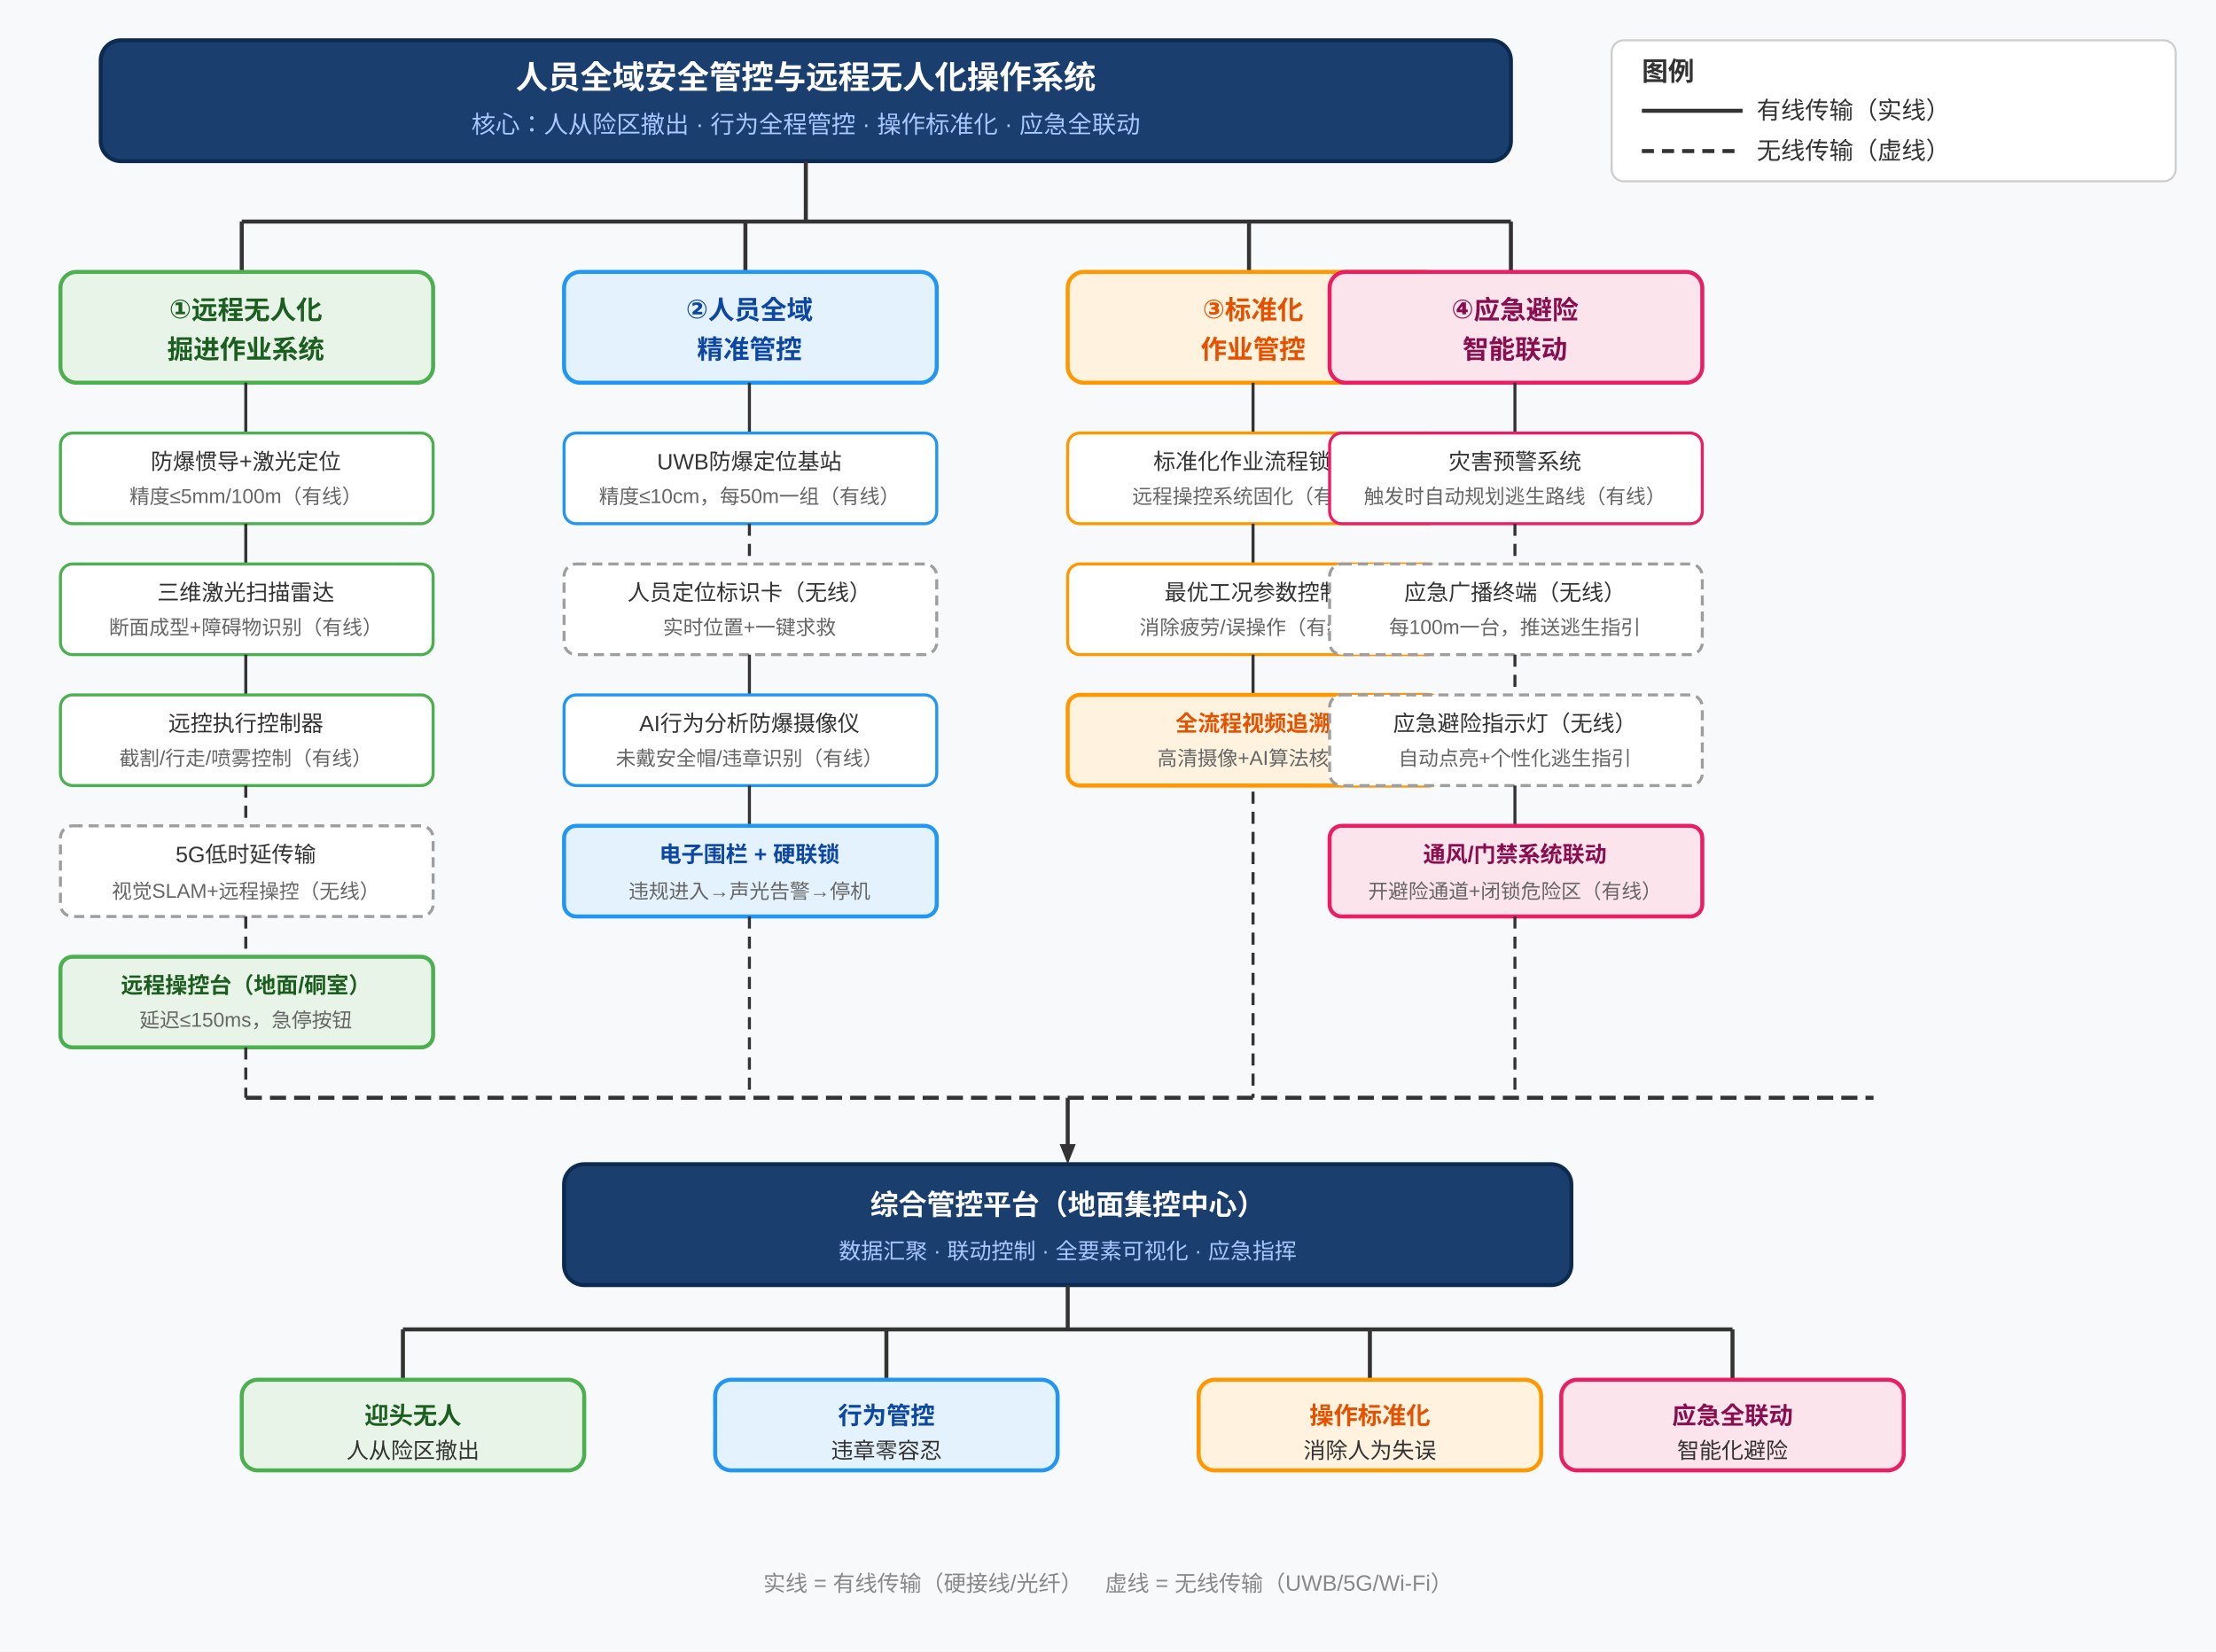
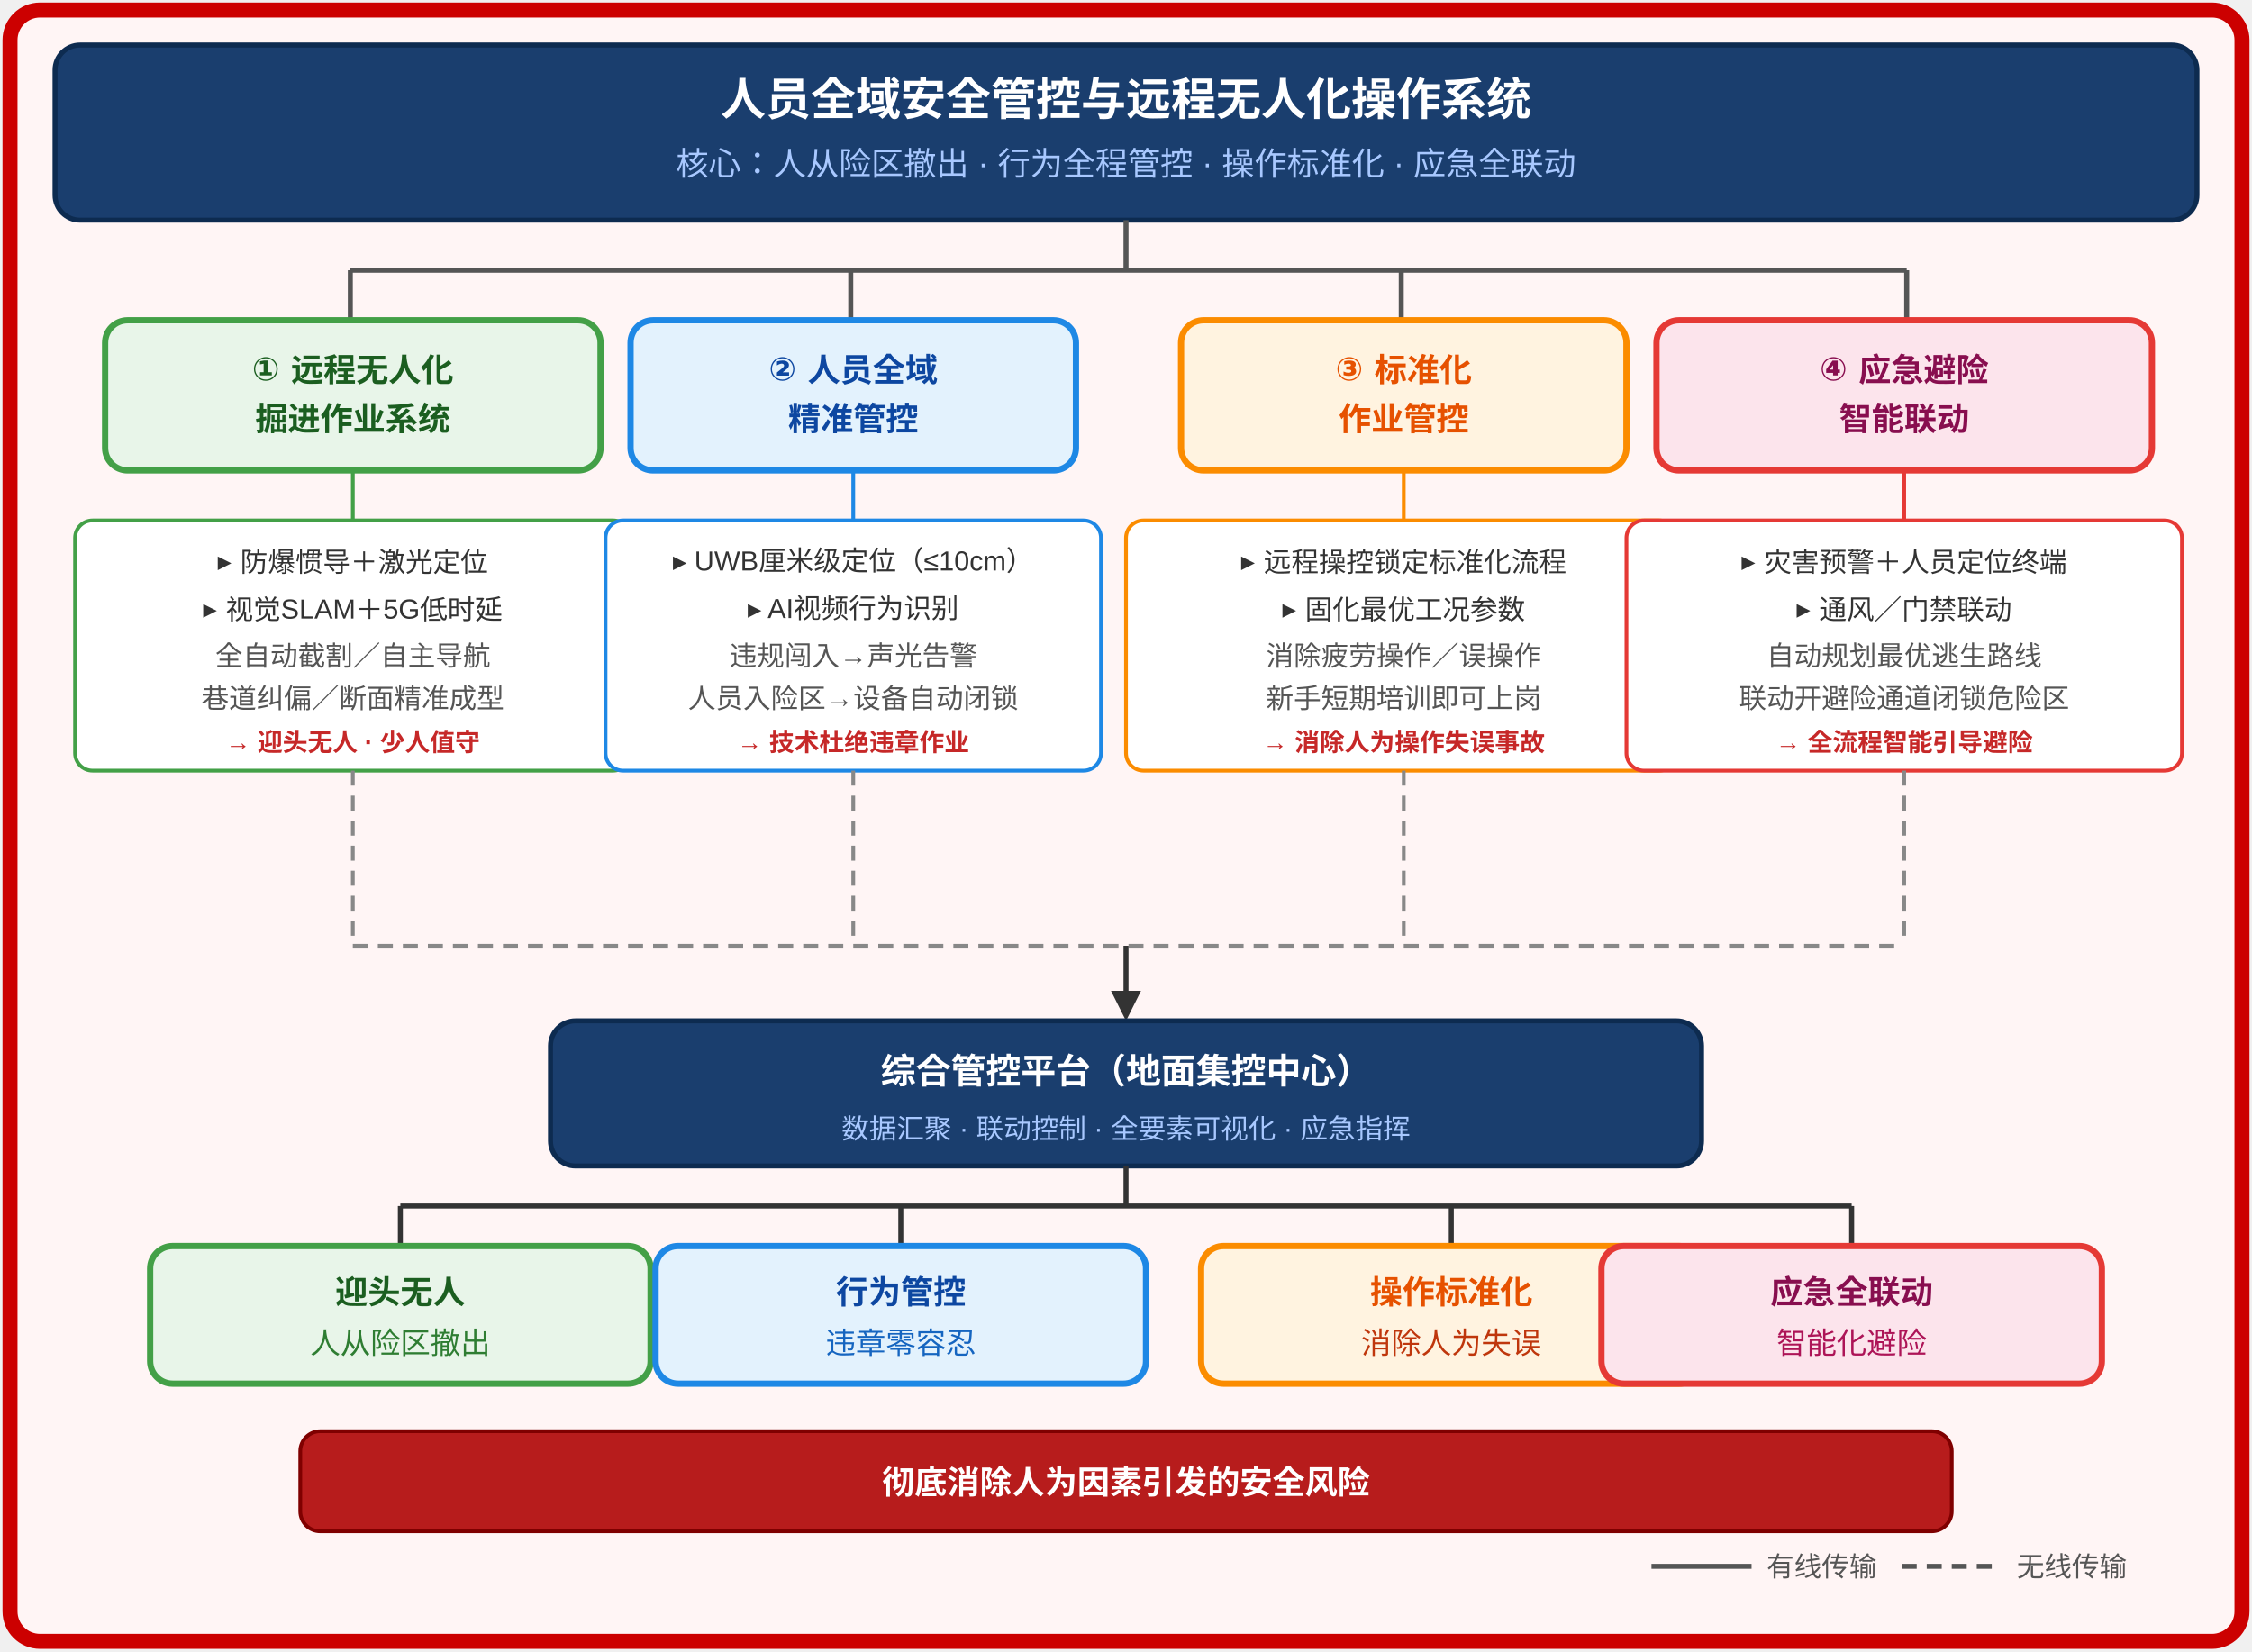
- <svg xmlns="http://www.w3.org/2000/svg" width="1100" height="820" font-family="Microsoft YaHei, SimHei, Arial, sans-serif">
-   <rect width="1100" height="820" fill="#f8f9fa" />
-   <rect x="800" y="20" width="280" height="70" rx="6" fill="white" stroke="#ccc" stroke-width="1" />
-   <text x="815" y="40" font-size="13" fill="#333" font-weight="bold">图例</text>
-   <line x1="815" y1="55" x2="865" y2="55" stroke="#333" stroke-width="2" />
-   <text x="872" y="59" font-size="12" fill="#333">有线传输（实线）</text>
-   <line x1="815" y1="75" x2="865" y2="75" stroke="#333" stroke-width="2" stroke-dasharray="6,4" />
-   <text x="872" y="79" font-size="12" fill="#333">无线传输（虚线）</text>
-   <rect x="50" y="20" width="700" height="60" rx="10" fill="#1a3e6e" stroke="#0d2b50" stroke-width="2" />
-   <text x="400" y="44" text-anchor="middle" font-size="16" fill="white" font-weight="bold">人员全域安全管控与远程无人化操作系统</text>
-   <text x="400" y="66" text-anchor="middle" font-size="12" fill="#a8c8ff">核心：人从险区撤出 · 行为全程管控 · 操作标准化 · 应急全联动</text>
-   <line x1="400" y1="80" x2="400" y2="110" stroke="#333" stroke-width="2" />
-   <line x1="120" y1="110" x2="750" y2="110" stroke="#333" stroke-width="2" />
-   <line x1="120" y1="110" x2="120" y2="135" stroke="#333" stroke-width="2" />
-   <line x1="370" y1="110" x2="370" y2="135" stroke="#333" stroke-width="2" />
-   <line x1="620" y1="110" x2="620" y2="135" stroke="#333" stroke-width="2" />
-   <line x1="750" y1="110" x2="750" y2="135" stroke="#333" stroke-width="2" />
-   <rect x="30" y="135" width="185" height="55" rx="8" fill="#e8f4e8" stroke="#4caf50" stroke-width="2" />
-   <text x="122" y="158" text-anchor="middle" font-size="13" fill="#1b5e20" font-weight="bold">①远程无人化</text>
-   <text x="122" y="178" text-anchor="middle" font-size="13" fill="#1b5e20" font-weight="bold">掘进作业系统</text>
-   <rect x="280" y="135" width="185" height="55" rx="8" fill="#e3f2fd" stroke="#2196f3" stroke-width="2" />
-   <text x="372" y="158" text-anchor="middle" font-size="13" fill="#0d47a1" font-weight="bold">②人员全域</text>
-   <text x="372" y="178" text-anchor="middle" font-size="13" fill="#0d47a1" font-weight="bold">精准管控</text>
-   <rect x="530" y="135" width="185" height="55" rx="8" fill="#fff3e0" stroke="#ff9800" stroke-width="2" />
-   <text x="622" y="158" text-anchor="middle" font-size="13" fill="#e65100" font-weight="bold">③标准化</text>
-   <text x="622" y="178" text-anchor="middle" font-size="13" fill="#e65100" font-weight="bold">作业管控</text>
-   <rect x="660" y="135" width="185" height="55" rx="8" fill="#fce4ec" stroke="#e91e63" stroke-width="2" />
-   <text x="752" y="158" text-anchor="middle" font-size="13" fill="#880e4f" font-weight="bold">④应急避险</text>
-   <text x="752" y="178" text-anchor="middle" font-size="13" fill="#880e4f" font-weight="bold">智能联动</text>
-   <line x1="122" y1="190" x2="122" y2="215" stroke="#333" stroke-width="1.5" />
-   <rect x="30" y="215" width="185" height="45" rx="6" fill="white" stroke="#4caf50" stroke-width="1.5" />
-   <text x="122" y="233" text-anchor="middle" font-size="11" fill="#333">防爆惯导+激光定位</text>
-   <text x="122" y="250" text-anchor="middle" font-size="10" fill="#666">精度≤5mm/100m（有线）</text>
-   <line x1="122" y1="260" x2="122" y2="280" stroke="#333" stroke-width="1.5" />
-   <rect x="30" y="280" width="185" height="45" rx="6" fill="white" stroke="#4caf50" stroke-width="1.5" />
-   <text x="122" y="298" text-anchor="middle" font-size="11" fill="#333">三维激光扫描雷达</text>
-   <text x="122" y="315" text-anchor="middle" font-size="10" fill="#666">断面成型+障碍物识别（有线）</text>
-   <line x1="122" y1="325" x2="122" y2="345" stroke="#333" stroke-width="1.5" />
-   <rect x="30" y="345" width="185" height="45" rx="6" fill="white" stroke="#4caf50" stroke-width="1.5" />
-   <text x="122" y="363" text-anchor="middle" font-size="11" fill="#333">远控执行控制器</text>
-   <text x="122" y="380" text-anchor="middle" font-size="10" fill="#666">截割/行走/喷雾控制（有线）</text>
-   <line x1="122" y1="390" x2="122" y2="410" stroke="#333" stroke-width="1.5" stroke-dasharray="6,4" />
-   <rect x="30" y="410" width="185" height="45" rx="6" fill="white" stroke="#9e9e9e" stroke-width="1.5" stroke-dasharray="5,3" />
-   <text x="122" y="428" text-anchor="middle" font-size="11" fill="#333">5G低时延传输</text>
-   <text x="122" y="446" text-anchor="middle" font-size="10" fill="#666">视觉SLAM+远程操控（无线）</text>
-   <line x1="122" y1="455" x2="122" y2="475" stroke="#333" stroke-width="1.5" stroke-dasharray="6,4" />
-   <rect x="30" y="475" width="185" height="45" rx="6" fill="#e8f4e8" stroke="#4caf50" stroke-width="2" />
-   <text x="122" y="493" text-anchor="middle" font-size="11" fill="#1b5e20" font-weight="bold">远程操控台（地面/硐室）</text>
-   <text x="122" y="510" text-anchor="middle" font-size="10" fill="#666">延迟≤150ms，急停按钮</text>
-   <line x1="372" y1="190" x2="372" y2="215" stroke="#333" stroke-width="1.5" />
-   <rect x="280" y="215" width="185" height="45" rx="6" fill="white" stroke="#2196f3" stroke-width="1.5" />
-   <text x="372" y="233" text-anchor="middle" font-size="11" fill="#333">UWB防爆定位基站</text>
-   <text x="372" y="250" text-anchor="middle" font-size="10" fill="#666">精度≤10cm，每50m一组（有线）</text>
-   <line x1="372" y1="260" x2="372" y2="280" stroke="#333" stroke-width="1.5" stroke-dasharray="6,4" />
-   <rect x="280" y="280" width="185" height="45" rx="6" fill="white" stroke="#9e9e9e" stroke-width="1.5" stroke-dasharray="5,3" />
-   <text x="372" y="298" text-anchor="middle" font-size="11" fill="#333">人员定位标识卡（无线）</text>
-   <text x="372" y="315" text-anchor="middle" font-size="10" fill="#666">实时位置+一键求救</text>
-   <line x1="372" y1="325" x2="372" y2="345" stroke="#333" stroke-width="1.5" />
-   <rect x="280" y="345" width="185" height="45" rx="6" fill="white" stroke="#2196f3" stroke-width="1.5" />
-   <text x="372" y="363" text-anchor="middle" font-size="11" fill="#333">AI行为分析防爆摄像仪</text>
-   <text x="372" y="380" text-anchor="middle" font-size="10" fill="#666">未戴安全帽/违章识别（有线）</text>
-   <line x1="372" y1="390" x2="372" y2="410" stroke="#333" stroke-width="1.5" />
-   <rect x="280" y="410" width="185" height="45" rx="6" fill="#e3f2fd" stroke="#2196f3" stroke-width="2" />
-   <text x="372" y="428" text-anchor="middle" font-size="11" fill="#0d47a1" font-weight="bold">电子围栏 + 硬联锁</text>
-   <text x="372" y="446" text-anchor="middle" font-size="10" fill="#666">违规进入→声光告警→停机</text>
-   <line x1="622" y1="190" x2="622" y2="215" stroke="#333" stroke-width="1.5" />
-   <rect x="530" y="215" width="185" height="45" rx="6" fill="white" stroke="#ff9800" stroke-width="1.5" />
-   <text x="622" y="233" text-anchor="middle" font-size="11" fill="#333">标准化作业流程锁定</text>
-   <text x="622" y="250" text-anchor="middle" font-size="10" fill="#666">远程操控系统固化（有线）</text>
-   <line x1="622" y1="260" x2="622" y2="280" stroke="#333" stroke-width="1.5" />
-   <rect x="530" y="280" width="185" height="45" rx="6" fill="white" stroke="#ff9800" stroke-width="1.5" />
-   <text x="622" y="298" text-anchor="middle" font-size="11" fill="#333">最优工况参数控制</text>
-   <text x="622" y="315" text-anchor="middle" font-size="10" fill="#666">消除疲劳/误操作（有线）</text>
-   <line x1="622" y1="325" x2="622" y2="345" stroke="#333" stroke-width="1.5" />
-   <rect x="530" y="345" width="185" height="45" rx="6" fill="#fff3e0" stroke="#ff9800" stroke-width="2" />
-   <text x="622" y="363" text-anchor="middle" font-size="11" fill="#e65100" font-weight="bold">全流程视频追溯</text>
-   <text x="622" y="380" text-anchor="middle" font-size="10" fill="#666">高清摄像+AI算法核查</text>
-   <line x1="752" y1="190" x2="752" y2="215" stroke="#333" stroke-width="1.5" />
-   <rect x="660" y="215" width="185" height="45" rx="6" fill="white" stroke="#e91e63" stroke-width="1.5" />
-   <text x="752" y="233" text-anchor="middle" font-size="11" fill="#333">灾害预警系统</text>
-   <text x="752" y="250" text-anchor="middle" font-size="10" fill="#666">触发时自动规划逃生路线（有线）</text>
-   <line x1="752" y1="260" x2="752" y2="280" stroke="#333" stroke-width="1.5" stroke-dasharray="6,4" />
-   <rect x="660" y="280" width="185" height="45" rx="6" fill="white" stroke="#9e9e9e" stroke-width="1.5" stroke-dasharray="5,3" />
-   <text x="752" y="298" text-anchor="middle" font-size="11" fill="#333">应急广播终端（无线）</text>
-   <text x="752" y="315" text-anchor="middle" font-size="10" fill="#666">每100m一台，推送逃生指引</text>
-   <line x1="752" y1="325" x2="752" y2="345" stroke="#333" stroke-width="1.5" stroke-dasharray="6,4" />
-   <rect x="660" y="345" width="185" height="45" rx="6" fill="white" stroke="#9e9e9e" stroke-width="1.5" stroke-dasharray="5,3" />
-   <text x="752" y="363" text-anchor="middle" font-size="11" fill="#333">应急避险指示灯（无线）</text>
-   <text x="752" y="380" text-anchor="middle" font-size="10" fill="#666">自动点亮+个性化逃生指引</text>
-   <line x1="752" y1="390" x2="752" y2="410" stroke="#333" stroke-width="1.5" />
-   <rect x="660" y="410" width="185" height="45" rx="6" fill="#fce4ec" stroke="#e91e63" stroke-width="2" />
-   <text x="752" y="428" text-anchor="middle" font-size="11" fill="#880e4f" font-weight="bold">通风/门禁系统联动</text>
-   <text x="752" y="446" text-anchor="middle" font-size="10" fill="#666">开避险通道+闭锁危险区（有线）</text>
-   <line x1="122" y1="545" x2="930" y2="545" stroke="#333" stroke-width="2" stroke-dasharray="8,4" />
-   <line x1="122" y1="520" x2="122" y2="545" stroke="#333" stroke-width="1.5" stroke-dasharray="6,4" />
-   <line x1="372" y1="455" x2="372" y2="545" stroke="#333" stroke-width="1.5" stroke-dasharray="6,4" />
-   <line x1="622" y1="393" x2="622" y2="545" stroke="#333" stroke-width="1.5" stroke-dasharray="6,4" />
-   <line x1="752" y1="455" x2="752" y2="545" stroke="#333" stroke-width="1.5" stroke-dasharray="6,4" />
-   <line x1="530" y1="545" x2="530" y2="570" stroke="#333" stroke-width="2" />
-   <polygon points="526,568 534,568 530,578" fill="#333" />
-   <rect x="280" y="578" width="500" height="60" rx="10" fill="#1a3e6e" stroke="#0d2b50" stroke-width="2" />
-   <text x="530" y="603" text-anchor="middle" font-size="14" fill="white" font-weight="bold">综合管控平台（地面集控中心）</text>
-   <text x="530" y="625" text-anchor="middle" font-size="11" fill="#a8c8ff">数据汇聚 · 联动控制 · 全要素可视化 · 应急指挥</text>
-   <line x1="530" y1="638" x2="530" y2="660" stroke="#333" stroke-width="2" />
-   <line x1="200" y1="660" x2="860" y2="660" stroke="#333" stroke-width="2" />
-   <line x1="200" y1="660" x2="200" y2="685" stroke="#333" stroke-width="2" />
-   <line x1="440" y1="660" x2="440" y2="685" stroke="#333" stroke-width="2" />
-   <line x1="680" y1="660" x2="680" y2="685" stroke="#333" stroke-width="2" />
-   <line x1="860" y1="660" x2="860" y2="685" stroke="#333" stroke-width="2" />
-   <rect x="120" y="685" width="170" height="45" rx="8" fill="#e8f4e8" stroke="#4caf50" stroke-width="2" />
-   <text x="205" y="707" text-anchor="middle" font-size="12" fill="#1b5e20" font-weight="bold">迎头无人</text>
-   <text x="205" y="724" text-anchor="middle" font-size="11" fill="#333">人从险区撤出</text>
-   <rect x="355" y="685" width="170" height="45" rx="8" fill="#e3f2fd" stroke="#2196f3" stroke-width="2" />
-   <text x="440" y="707" text-anchor="middle" font-size="12" fill="#0d47a1" font-weight="bold">行为管控</text>
-   <text x="440" y="724" text-anchor="middle" font-size="11" fill="#333">违章零容忍</text>
-   <rect x="595" y="685" width="170" height="45" rx="8" fill="#fff3e0" stroke="#ff9800" stroke-width="2" />
-   <text x="680" y="707" text-anchor="middle" font-size="12" fill="#e65100" font-weight="bold">操作标准化</text>
-   <text x="680" y="724" text-anchor="middle" font-size="11" fill="#333">消除人为失误</text>
-   <rect x="775" y="685" width="170" height="45" rx="8" fill="#fce4ec" stroke="#e91e63" stroke-width="2" />
-   <text x="860" y="707" text-anchor="middle" font-size="12" fill="#880e4f" font-weight="bold">应急全联动</text>
-   <text x="860" y="724" text-anchor="middle" font-size="11" fill="#333">智能化避险</text>
-   <text x="550" y="790" text-anchor="middle" font-size="11" fill="#888">实线 = 有线传输（硬接线/光纤）　虚线 = 无线传输（UWB/5G/Wi-Fi）</text>
+ <svg xmlns="http://www.w3.org/2000/svg" width="900" height="660" font-family="Microsoft YaHei, SimHei, Arial, sans-serif">
+   <rect x="4" y="4" width="892" height="652" rx="12" fill="#fff5f5" />
+   <rect x="4" y="4" width="892" height="652" rx="12" fill="none" stroke="#cc0000" stroke-width="6" />
+   <rect x="22" y="18" width="856" height="70" rx="10" fill="#1a3e6e" stroke="#0d2b50" stroke-width="2" />
+   <text x="450" y="46" text-anchor="middle" font-size="18" fill="white" font-weight="bold">人员全域安全管控与远程无人化操作系统</text>
+   <text x="450" y="70" text-anchor="middle" font-size="13" fill="#a8c8ff">核心：人从险区撤出 · 行为全程管控 · 操作标准化 · 应急全联动</text>
+   <line x1="450" y1="88" x2="450" y2="108" stroke="#555" stroke-width="2" />
+   <line x1="140" y1="108" x2="762" y2="108" stroke="#555" stroke-width="2" />
+   <line x1="140" y1="108" x2="140" y2="128" stroke="#555" stroke-width="2" />
+   <line x1="340" y1="108" x2="340" y2="128" stroke="#555" stroke-width="2" />
+   <line x1="560" y1="108" x2="560" y2="128" stroke="#555" stroke-width="2" />
+   <line x1="762" y1="108" x2="762" y2="128" stroke="#555" stroke-width="2" />
+   <rect x="42" y="128" width="198" height="60" rx="9" fill="#e8f5e9" stroke="#43a047" stroke-width="2.5" />
+   <text x="141" y="152" text-anchor="middle" font-size="13" fill="#1b5e20" font-weight="bold">① 远程无人化</text>
+   <text x="141" y="172" text-anchor="middle" font-size="13" fill="#1b5e20" font-weight="bold">掘进作业系统</text>
+   <rect x="252" y="128" width="178" height="60" rx="9" fill="#e3f2fd" stroke="#1e88e5" stroke-width="2.5" />
+   <text x="341" y="152" text-anchor="middle" font-size="13" fill="#0d47a1" font-weight="bold">② 人员全域</text>
+   <text x="341" y="172" text-anchor="middle" font-size="13" fill="#0d47a1" font-weight="bold">精准管控</text>
+   <rect x="472" y="128" width="178" height="60" rx="9" fill="#fff3e0" stroke="#fb8c00" stroke-width="2.5" />
+   <text x="561" y="152" text-anchor="middle" font-size="13" fill="#e65100" font-weight="bold">③ 标准化</text>
+   <text x="561" y="172" text-anchor="middle" font-size="13" fill="#e65100" font-weight="bold">作业管控</text>
+   <rect x="662" y="128" width="198" height="60" rx="9" fill="#fce4ec" stroke="#e53935" stroke-width="2.5" />
+   <text x="761" y="152" text-anchor="middle" font-size="13" fill="#880e4f" font-weight="bold">④ 应急避险</text>
+   <text x="761" y="172" text-anchor="middle" font-size="13" fill="#880e4f" font-weight="bold">智能联动</text>
+   <line x1="141" y1="188" x2="141" y2="208" stroke="#43a047" stroke-width="1.5" />
+   <rect x="30" y="208" width="222" height="100" rx="7" fill="white" stroke="#43a047" stroke-width="1.5" />
+   <text x="141" y="228" text-anchor="middle" font-size="11" fill="#333">▸ 防爆惯导＋激光定位</text>
+   <text x="141" y="247" text-anchor="middle" font-size="11" fill="#333">▸ 视觉SLAM＋5G低时延</text>
+   <text x="141" y="266" text-anchor="middle" font-size="11" fill="#555">全自动截割／自主导航</text>
+   <text x="141" y="283" text-anchor="middle" font-size="11" fill="#555">巷道纠偏／断面精准成型</text>
+   <text x="141" y="300" text-anchor="middle" font-size="10" fill="#c62828" font-weight="bold">→ 迎头无人 · 少人值守</text>
+   <line x1="341" y1="188" x2="341" y2="208" stroke="#1e88e5" stroke-width="1.5" />
+   <rect x="242" y="208" width="198" height="100" rx="7" fill="white" stroke="#1e88e5" stroke-width="1.5" />
+   <text x="341" y="228" text-anchor="middle" font-size="11" fill="#333">▸ UWB厘米级定位（≤10cm）</text>
+   <text x="341" y="247" text-anchor="middle" font-size="11" fill="#333">▸ AI视频行为识别</text>
+   <text x="341" y="266" text-anchor="middle" font-size="11" fill="#555">违规闯入→声光告警</text>
+   <text x="341" y="283" text-anchor="middle" font-size="11" fill="#555">人员入险区→设备自动闭锁</text>
+   <text x="341" y="300" text-anchor="middle" font-size="10" fill="#c62828" font-weight="bold">→ 技术杜绝违章作业</text>
+   <line x1="561" y1="188" x2="561" y2="208" stroke="#fb8c00" stroke-width="1.5" />
+   <rect x="450" y="208" width="220" height="100" rx="7" fill="white" stroke="#fb8c00" stroke-width="1.5" />
+   <text x="561" y="228" text-anchor="middle" font-size="11" fill="#333">▸ 远程操控锁定标准化流程</text>
+   <text x="561" y="247" text-anchor="middle" font-size="11" fill="#333">▸ 固化最优工况参数</text>
+   <text x="561" y="266" text-anchor="middle" font-size="11" fill="#555">消除疲劳操作／误操作</text>
+   <text x="561" y="283" text-anchor="middle" font-size="11" fill="#555">新手短期培训即可上岗</text>
+   <text x="561" y="300" text-anchor="middle" font-size="10" fill="#c62828" font-weight="bold">→ 消除人为操作失误事故</text>
+   <line x1="761" y1="188" x2="761" y2="208" stroke="#e53935" stroke-width="1.5" />
+   <rect x="650" y="208" width="222" height="100" rx="7" fill="white" stroke="#e53935" stroke-width="1.5" />
+   <text x="761" y="228" text-anchor="middle" font-size="11" fill="#333">▸ 灾害预警＋人员定位终端</text>
+   <text x="761" y="247" text-anchor="middle" font-size="11" fill="#333">▸ 通风／门禁联动</text>
+   <text x="761" y="266" text-anchor="middle" font-size="11" fill="#555">自动规划最优逃生路线</text>
+   <text x="761" y="283" text-anchor="middle" font-size="11" fill="#555">联动开避险通道闭锁危险区</text>
+   <text x="761" y="300" text-anchor="middle" font-size="10" fill="#c62828" font-weight="bold">→ 全流程智能引导避险</text>
+   <line x1="141" y1="308" x2="141" y2="378" stroke="#888" stroke-width="1.5" stroke-dasharray="6,4" />
+   <line x1="341" y1="308" x2="341" y2="378" stroke="#888" stroke-width="1.5" stroke-dasharray="6,4" />
+   <line x1="561" y1="308" x2="561" y2="378" stroke="#888" stroke-width="1.5" stroke-dasharray="6,4" />
+   <line x1="761" y1="308" x2="761" y2="378" stroke="#888" stroke-width="1.5" stroke-dasharray="6,4" />
+   <line x1="141" y1="378" x2="761" y2="378" stroke="#888" stroke-width="1.5" stroke-dasharray="6,4" />
+   <line x1="450" y1="378" x2="450" y2="398" stroke="#333" stroke-width="2" />
+   <polygon points="444,396 456,396 450,408" fill="#333" />
+   <rect x="220" y="408" width="460" height="58" rx="10" fill="#1a3e6e" stroke="#0d2b50" stroke-width="2" />
+   <text x="450" y="433" text-anchor="middle" font-size="14" fill="white" font-weight="bold">综合管控平台（地面集控中心）</text>
+   <text x="450" y="455" text-anchor="middle" font-size="11" fill="#a8c8ff">数据汇聚 · 联动控制 · 全要素可视化 · 应急指挥</text>
+   <line x1="450" y1="466" x2="450" y2="482" stroke="#333" stroke-width="2" />
+   <line x1="160" y1="482" x2="740" y2="482" stroke="#333" stroke-width="2" />
+   <line x1="160" y1="482" x2="160" y2="498" stroke="#333" stroke-width="2" />
+   <line x1="360" y1="482" x2="360" y2="498" stroke="#333" stroke-width="2" />
+   <line x1="580" y1="482" x2="580" y2="498" stroke="#333" stroke-width="2" />
+   <line x1="740" y1="482" x2="740" y2="498" stroke="#333" stroke-width="2" />
+   <rect x="60" y="498" width="200" height="55" rx="9" fill="#e8f5e9" stroke="#43a047" stroke-width="2.5" />
+   <text x="160" y="521" text-anchor="middle" font-size="13" fill="#1b5e20" font-weight="bold">迎头无人</text>
+   <text x="160" y="541" text-anchor="middle" font-size="12" fill="#2e7d32">人从险区撤出</text>
+   <rect x="262" y="498" width="196" height="55" rx="9" fill="#e3f2fd" stroke="#1e88e5" stroke-width="2.5" />
+   <text x="360" y="521" text-anchor="middle" font-size="13" fill="#0d47a1" font-weight="bold">行为管控</text>
+   <text x="360" y="541" text-anchor="middle" font-size="12" fill="#1565c0">违章零容忍</text>
+   <rect x="480" y="498" width="200" height="55" rx="9" fill="#fff3e0" stroke="#fb8c00" stroke-width="2.5" />
+   <text x="580" y="521" text-anchor="middle" font-size="13" fill="#e65100" font-weight="bold">操作标准化</text>
+   <text x="580" y="541" text-anchor="middle" font-size="12" fill="#bf360c">消除人为失误</text>
+   <rect x="640" y="498" width="200" height="55" rx="9" fill="#fce4ec" stroke="#e53935" stroke-width="2.5" />
+   <text x="740" y="521" text-anchor="middle" font-size="13" fill="#880e4f" font-weight="bold">应急全联动</text>
+   <text x="740" y="541" text-anchor="middle" font-size="12" fill="#ad1457">智能化避险</text>
+   <rect x="120" y="572" width="660" height="40" rx="8" fill="#b71c1c" stroke="#7f0000" stroke-width="1.5" />
+   <text x="450" y="597" text-anchor="middle" font-size="13" fill="white" font-weight="bold">彻底消除人为因素引发的安全风险</text>
+   <line x1="660" y1="626" x2="700" y2="626" stroke="#555" stroke-width="2" />
+   <text x="706" y="630" font-size="11" fill="#555">有线传输</text>
+   <line x1="760" y1="626" x2="800" y2="626" stroke="#555" stroke-width="2" stroke-dasharray="6,4" />
+   <text x="806" y="630" font-size="11" fill="#555">无线传输</text>
</svg>
